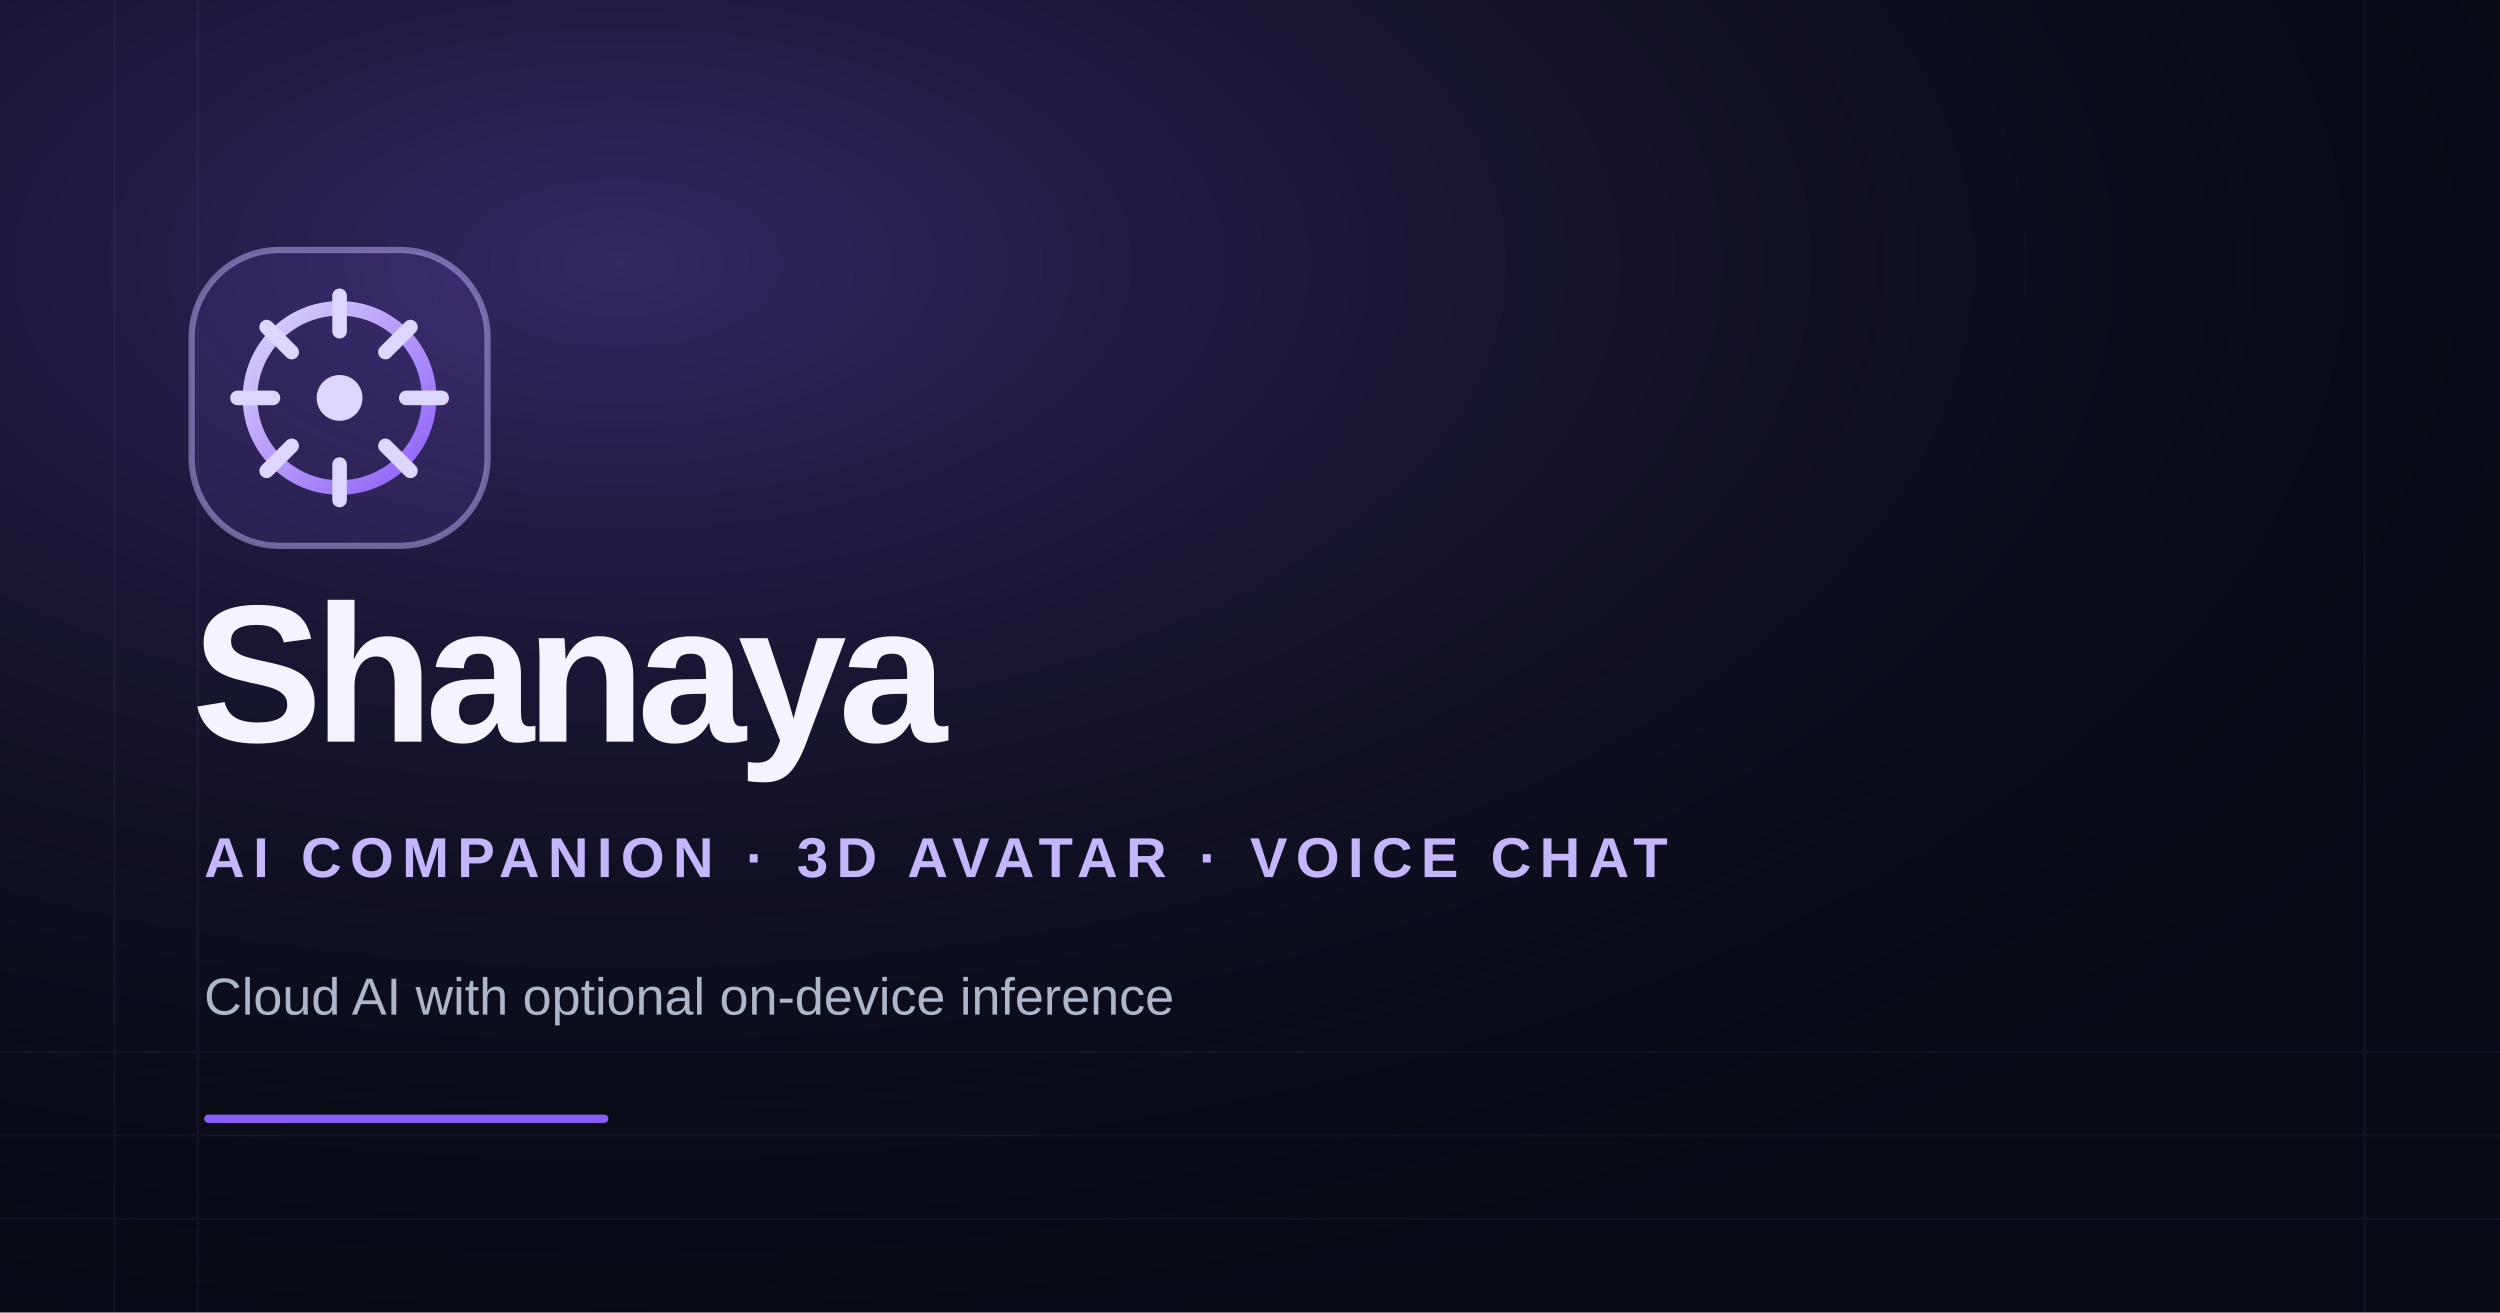
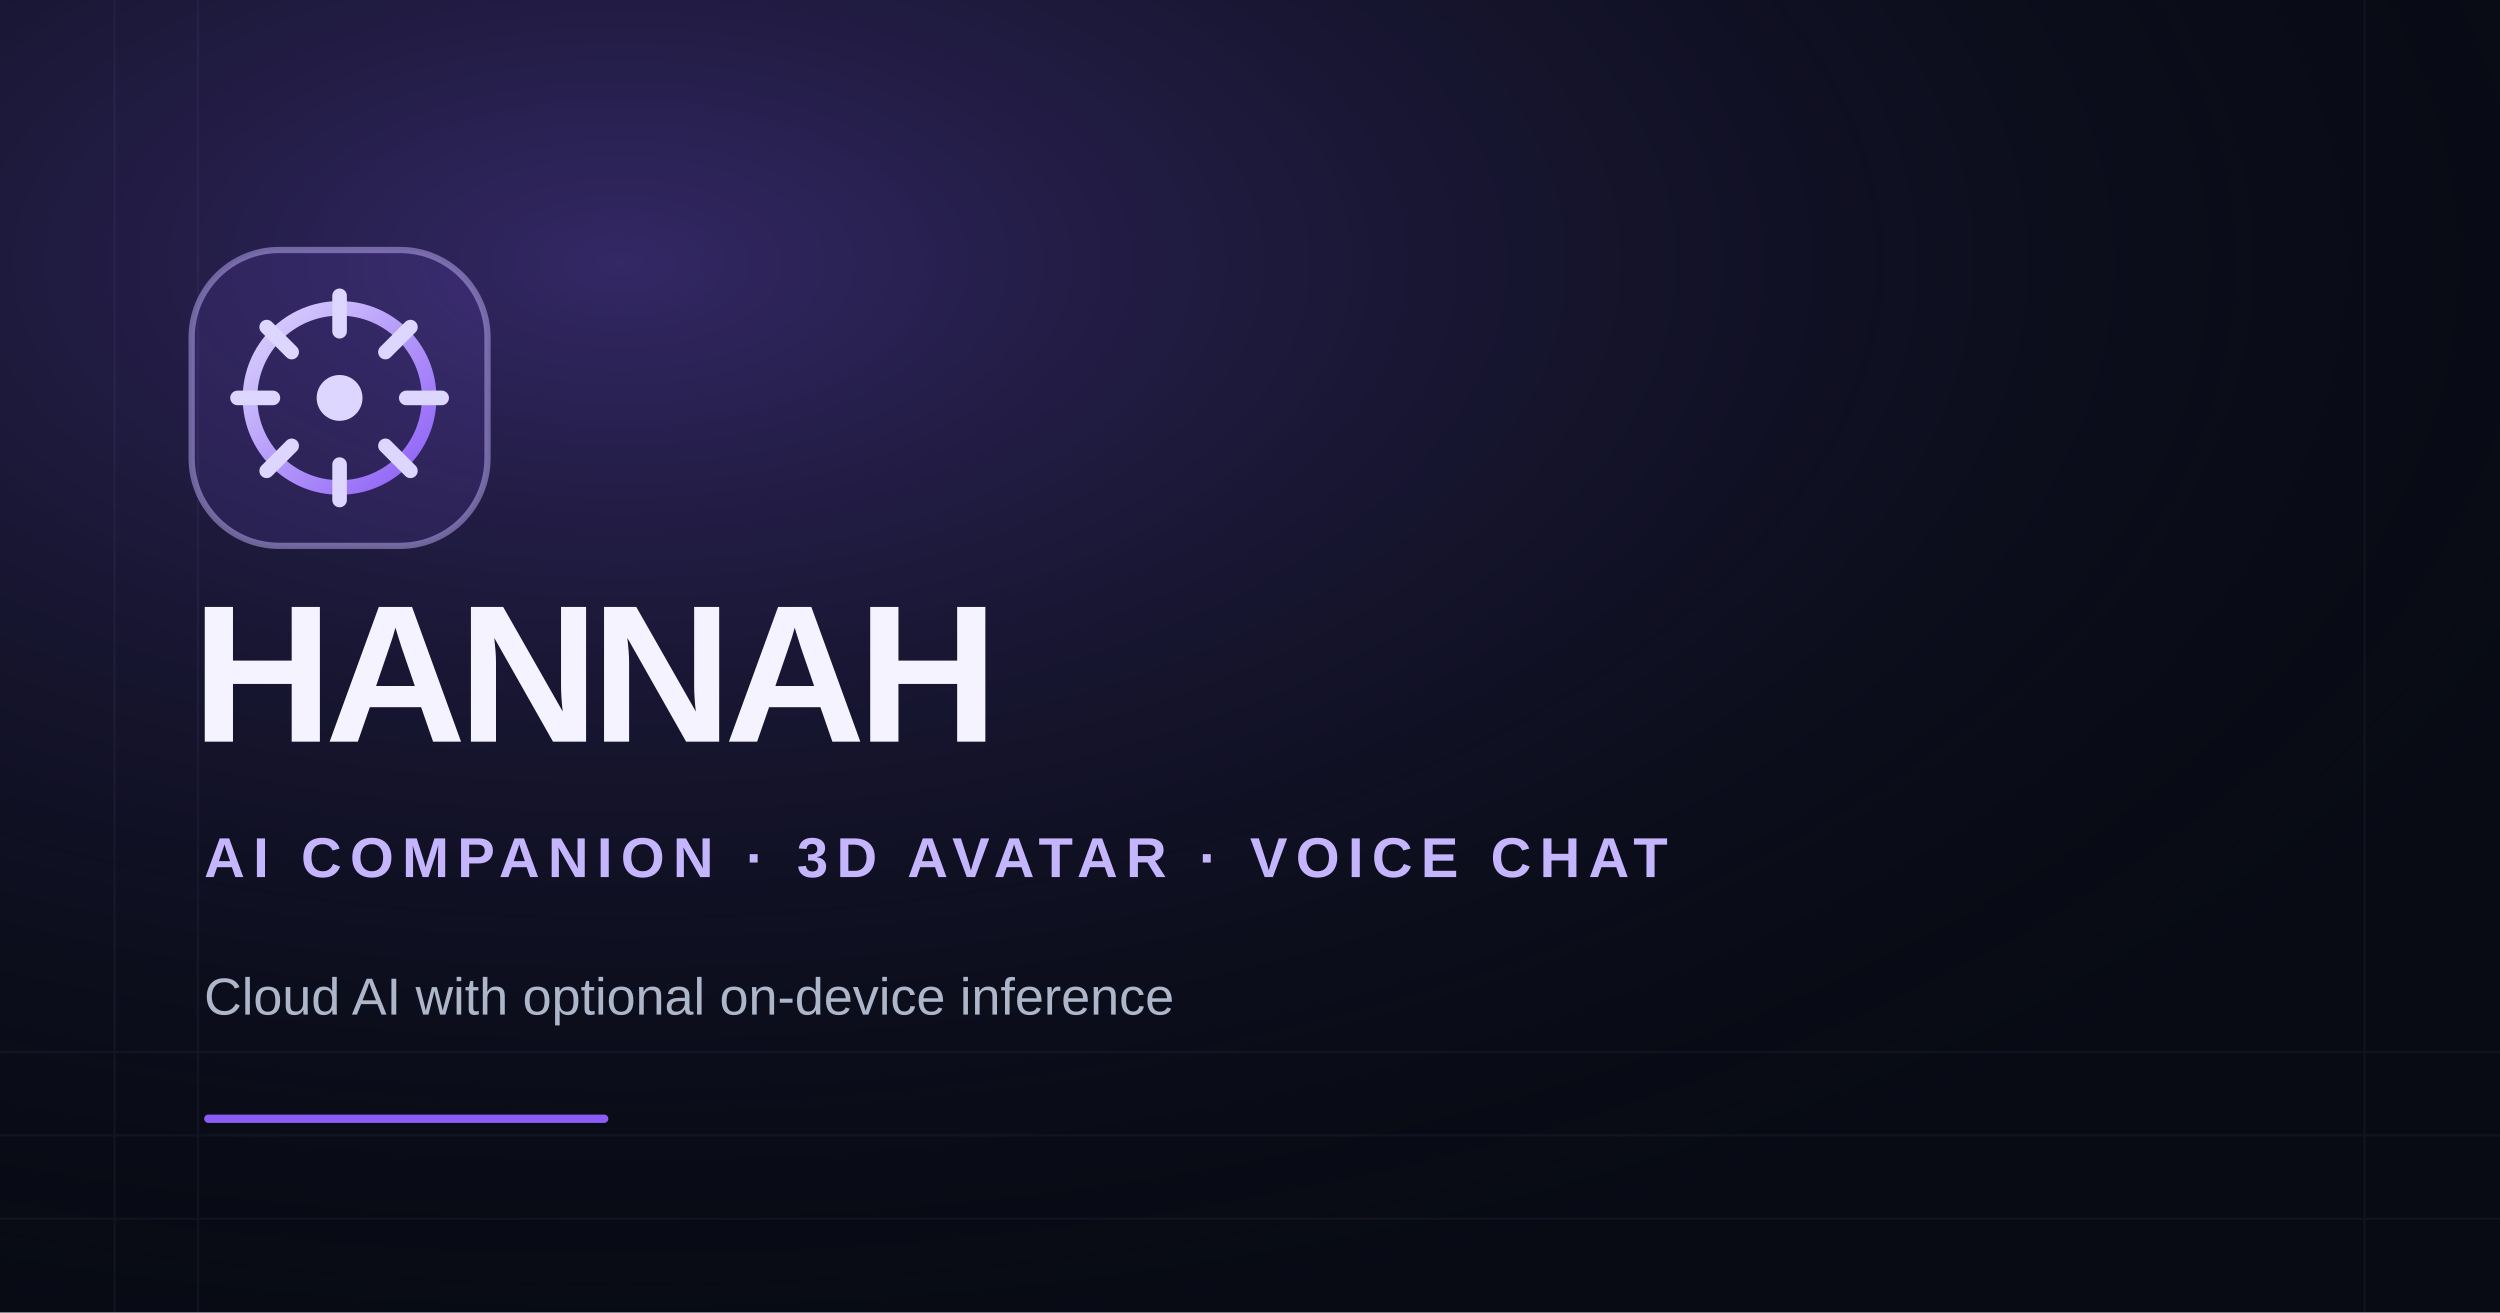
<svg xmlns="http://www.w3.org/2000/svg" width="1200" height="630" viewBox="0 0 1200 630" role="img" aria-labelledby="title description">
  <defs>
    <radialGradient id="glow" cx="25%" cy="20%" r="85%">
      <stop offset="0" stop-color="#5740a8" stop-opacity=".55" />
      <stop offset="1" stop-color="#080b14" stop-opacity="0" />
    </radialGradient>
    <linearGradient id="accent" x1="0" y1="0" x2="1" y2="1">
      <stop offset="0" stop-color="#ddd6fe" />
      <stop offset="1" stop-color="#8b5cf6" />
    </linearGradient>
  </defs>
  <rect width="1200" height="630" fill="#080b14" />
  <rect width="1200" height="630" fill="url(#glow)" />
  <path d="M0 505h1200M0 545h1200M0 585h1200M55 0v630M95 0v630M1135 0v630" stroke="#c4b5fd" stroke-opacity=".055" />
  <rect x="92" y="120" width="142" height="142" rx="42" fill="#8b5cf6" fill-opacity=".12" stroke="#c4b5fd" stroke-opacity=".48" stroke-width="3" />
  <circle cx="163" cy="191" r="43" fill="none" stroke="url(#accent)" stroke-width="7" />
  <path d="M163 142v17m0 64v17m49-49h-17m-64 0h-17m83-34-12 12m-45 45-12 12m69 0-12-12m-45-45-12-12" fill="none" stroke="#ddd6fe" stroke-linecap="round" stroke-width="7" />
  <circle cx="163" cy="191" r="11" fill="#ddd6fe" />
-   <text x="92" y="356" fill="#f5f3ff" font-family="Arial, Helvetica, sans-serif" font-size="94" font-weight="700" letter-spacing="-4">Shanaya</text>
+   <text x="92" y="356" fill="#f5f3ff" font-family="Arial, Helvetica, sans-serif" font-size="94" font-weight="700" letter-spacing="-4">HANNAH</text>
  <text x="98" y="421" fill="#c4b5fd" font-family="Arial, Helvetica, sans-serif" font-size="27" font-weight="600" letter-spacing="4">AI COMPANION · 3D AVATAR · VOICE CHAT</text>
  <text x="98" y="487" fill="#aeb6ca" font-family="Arial, Helvetica, sans-serif" font-size="25">Cloud AI with optional on-device inference</text>
  <rect x="98" y="535" width="194" height="4" rx="2" fill="#8b5cf6" />
</svg>
